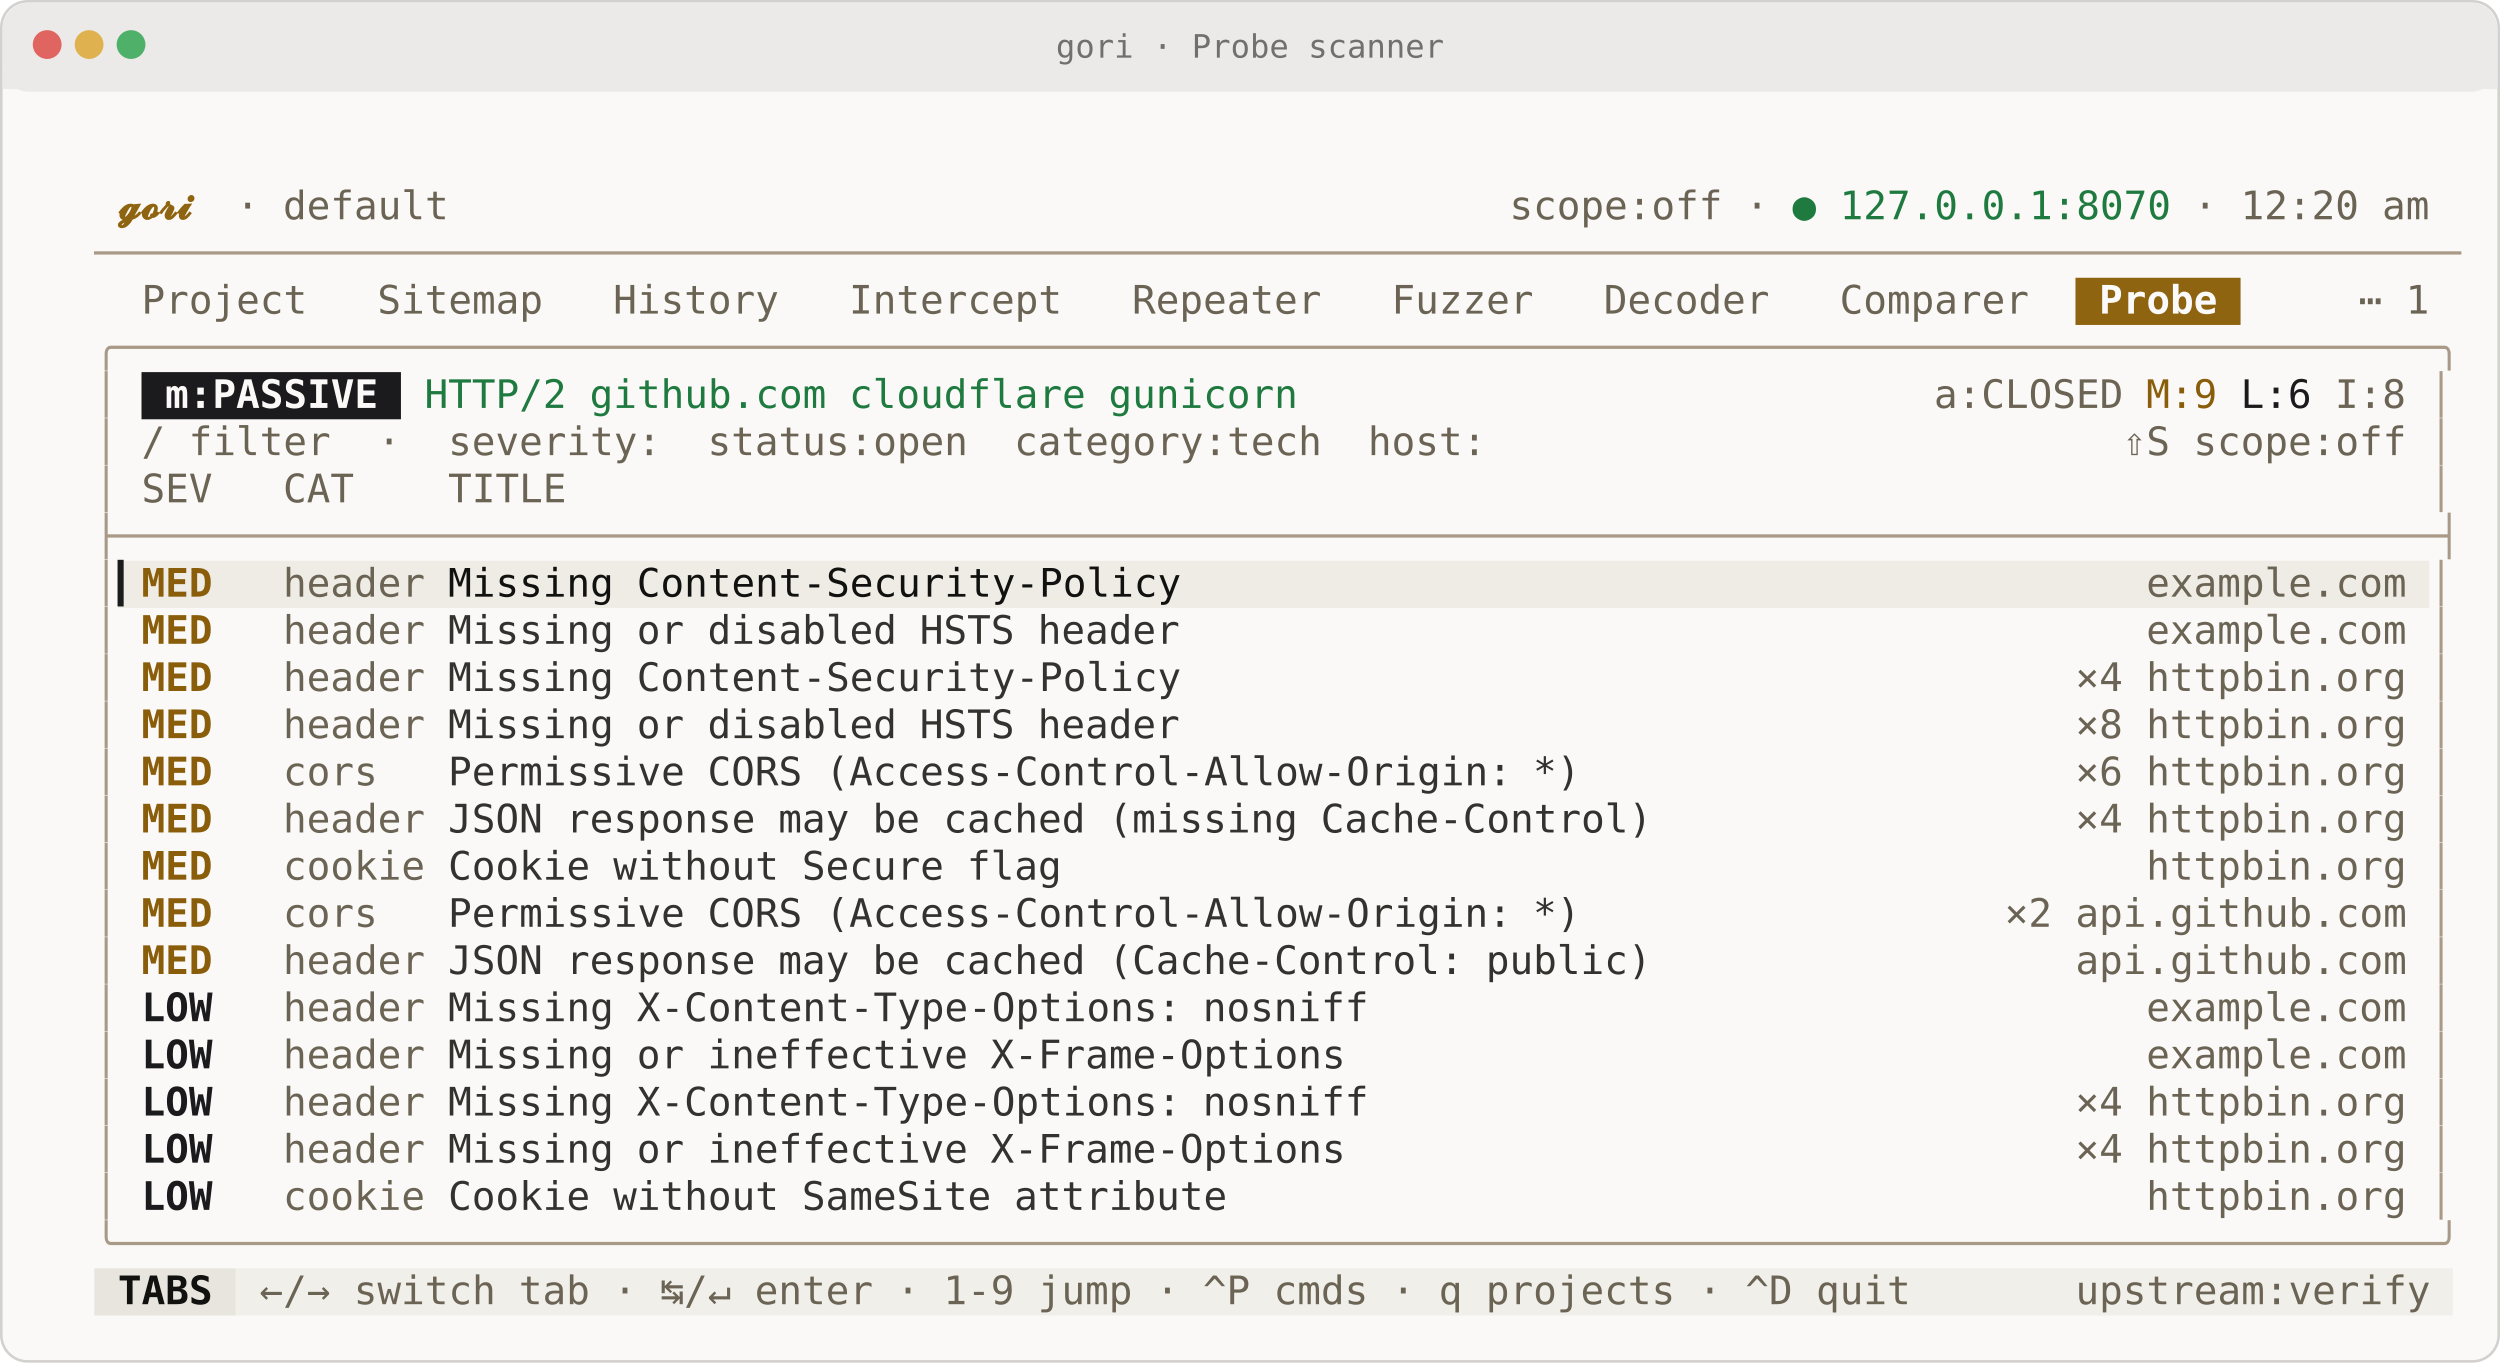
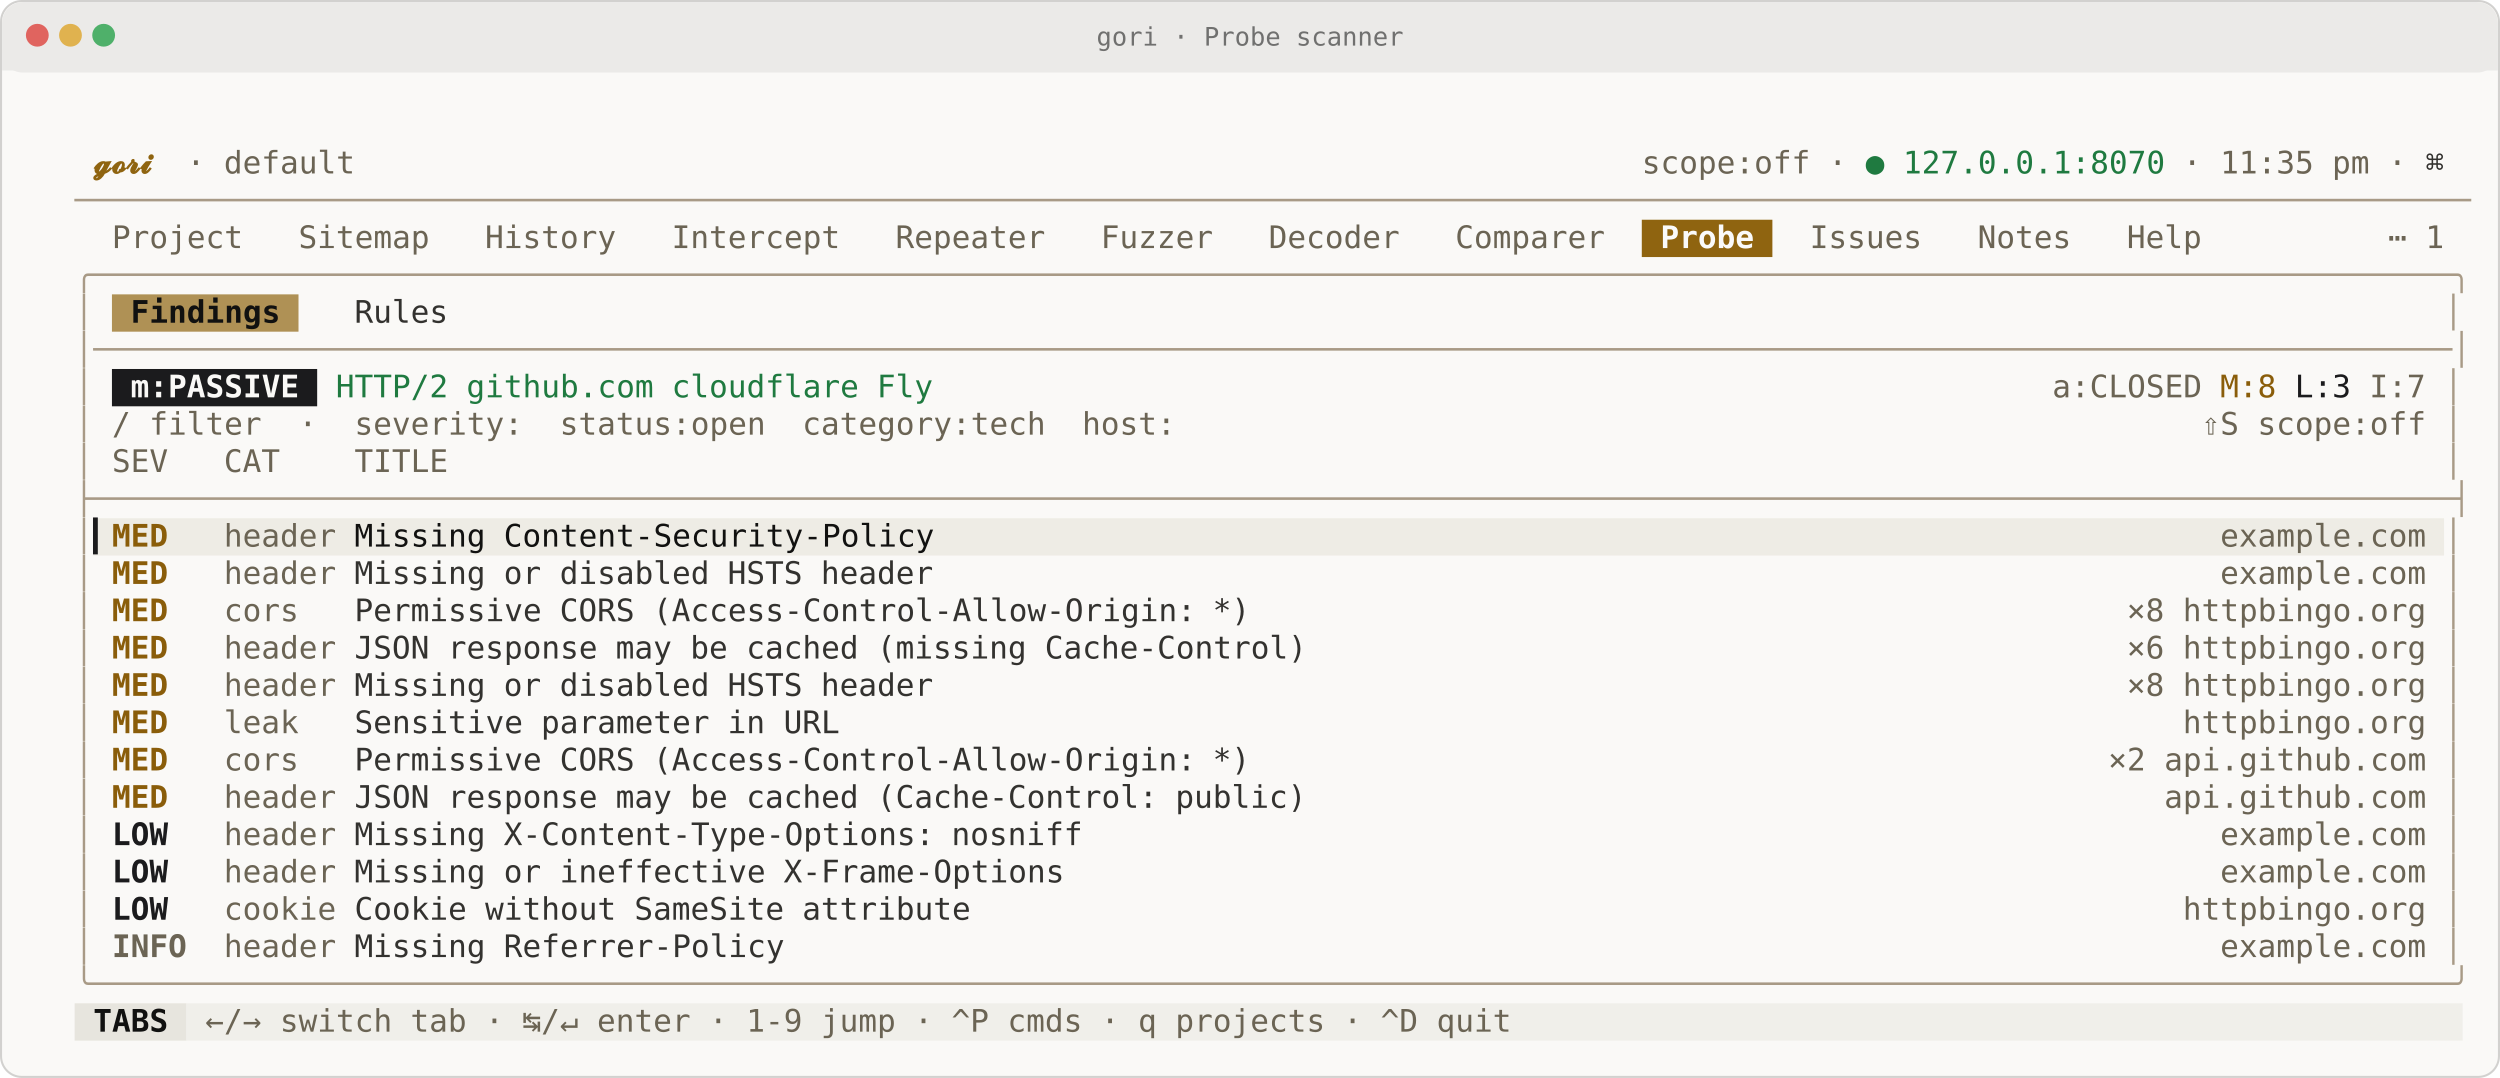
- <svg xmlns="http://www.w3.org/2000/svg" width="954" height="520" viewBox="0 0 954.0 520.0" font-family="ui-monospace,'SF Mono','JetBrains Mono',Menlo,Consolas,monospace" font-size="15.0px" role="img" aria-label="gori · Probe scanner">
-   <rect x="0.5" y="0.5" width="953.0" height="519.0" rx="10" ry="10" fill="#faf9f7" stroke="#d2d1cf" stroke-width="1" />
-   <rect x="1" y="1" width="952.0" height="34.0" rx="10" ry="10" fill="#ebeae8" />
-   <rect x="1" y="24.0" width="952.0" height="10" fill="#ebeae8" />
+ <svg xmlns="http://www.w3.org/2000/svg" width="1206" height="520" viewBox="0 0 1206.0 520.0" font-family="ui-monospace,'SF Mono','JetBrains Mono',Menlo,Consolas,monospace" font-size="15.0px" role="img" aria-label="gori · Probe scanner">
+   <rect x="0.5" y="0.5" width="1205.0" height="519.0" rx="10" ry="10" fill="#faf9f7" stroke="#d2d1cf" stroke-width="1" />
+   <rect x="1" y="1" width="1204.0" height="34.0" rx="10" ry="10" fill="#ebeae8" />
+   <rect x="1" y="24.0" width="1204.0" height="10" fill="#ebeae8" />
  <circle cx="18.0" cy="17.0" r="5.5" fill="#e0645f" />
  <circle cx="34.0" cy="17.0" r="5.5" fill="#e0b24f" />
  <circle cx="50.0" cy="17.0" r="5.5" fill="#4fb06a" />
-   <text x="477.0" y="22.0" text-anchor="middle" fill="#70706f" font-size="12.3px">gori · Probe scanner</text>
+   <text x="603.0" y="22.0" text-anchor="middle" fill="#70706f" font-size="12.3px">gori · Probe scanner</text>
  <rect x="792.00" y="106.00" width="63.00" height="18.00" fill="#8f6410" />
-   <rect x="54.00" y="142.00" width="99.00" height="18.00" fill="#1b1b1d" />
-   <rect x="45.00" y="214.00" width="882.00" height="18.00" fill="#eeece5" />
+   <rect x="54.00" y="142.00" width="90.00" height="18.00" fill="#af9155" />
+   <rect x="54.00" y="178.00" width="99.00" height="18.00" fill="#1b1b1d" />
+   <rect x="45.00" y="250.00" width="1134.00" height="18.00" fill="#eeece5" />
  <rect x="36.00" y="484.00" width="54.00" height="18.00" fill="#e7e5de" />
-   <rect x="90.00" y="484.00" width="846.00" height="18.00" fill="#f0efea" />
+   <rect x="90.00" y="484.00" width="1098.00" height="18.00" fill="#f0efea" />
  <text x="45.00" y="83.68" textLength="36.00" lengthAdjust="spacingAndGlyphs" fill="#8f6410" font-weight="700" xml:space="preserve">𝓰𝓸𝓻𝓲</text>
  <text x="90.00" y="83.68" textLength="9.00" lengthAdjust="spacingAndGlyphs" fill="#6b6454" xml:space="preserve">·</text>
  <text x="108.00" y="83.68" textLength="63.00" lengthAdjust="spacingAndGlyphs" fill="#6b6454" xml:space="preserve">default</text>
-   <text x="576.00" y="83.68" textLength="81.00" lengthAdjust="spacingAndGlyphs" fill="#6b6454" xml:space="preserve">scope:off</text>
-   <text x="666.00" y="83.68" textLength="9.00" lengthAdjust="spacingAndGlyphs" fill="#6b6454" xml:space="preserve">·</text>
-   <text x="684.00" y="83.68" textLength="9.00" lengthAdjust="spacingAndGlyphs" fill="#1f7a40" xml:space="preserve">●</text>
-   <text x="702.00" y="83.68" textLength="126.00" lengthAdjust="spacingAndGlyphs" fill="#1f7a40" xml:space="preserve">127.0.0.1:8070</text>
-   <text x="837.00" y="83.68" textLength="9.00" lengthAdjust="spacingAndGlyphs" fill="#6b6454" xml:space="preserve">·</text>
-   <text x="855.00" y="83.68" textLength="45.00" lengthAdjust="spacingAndGlyphs" fill="#6b6454" xml:space="preserve">12:20</text>
-   <text x="909.00" y="83.68" textLength="18.00" lengthAdjust="spacingAndGlyphs" fill="#6b6454" xml:space="preserve">am</text>
-   <text x="36.00" y="101.68" textLength="900.00" lengthAdjust="spacingAndGlyphs" fill="#a89a86" xml:space="preserve">────────────────────────────────────────────────────────────────────────────────────────────────────</text>
+   <text x="792.00" y="83.68" textLength="81.00" lengthAdjust="spacingAndGlyphs" fill="#6b6454" xml:space="preserve">scope:off</text>
+   <text x="882.00" y="83.68" textLength="9.00" lengthAdjust="spacingAndGlyphs" fill="#6b6454" xml:space="preserve">·</text>
+   <text x="900.00" y="83.68" textLength="9.00" lengthAdjust="spacingAndGlyphs" fill="#1f7a40" xml:space="preserve">●</text>
+   <text x="918.00" y="83.68" textLength="126.00" lengthAdjust="spacingAndGlyphs" fill="#1f7a40" xml:space="preserve">127.0.0.1:8070</text>
+   <text x="1053.00" y="83.68" textLength="9.00" lengthAdjust="spacingAndGlyphs" fill="#6b6454" xml:space="preserve">·</text>
+   <text x="1071.00" y="83.68" textLength="45.00" lengthAdjust="spacingAndGlyphs" fill="#6b6454" xml:space="preserve">11:35</text>
+   <text x="1125.00" y="83.68" textLength="18.00" lengthAdjust="spacingAndGlyphs" fill="#6b6454" xml:space="preserve">pm</text>
+   <text x="1152.00" y="83.68" textLength="9.00" lengthAdjust="spacingAndGlyphs" fill="#6b6454" xml:space="preserve">·</text>
+   <text x="1170.00" y="83.68" textLength="9.00" lengthAdjust="spacingAndGlyphs" fill="#33322f" xml:space="preserve">⌘</text>
+   <text x="36.00" y="101.68" textLength="1152.00" lengthAdjust="spacingAndGlyphs" fill="#a89a86" xml:space="preserve">────────────────────────────────────────────────────────────────────────────────────────────────────────────────────────────────</text>
  <text x="54.00" y="119.68" textLength="63.00" lengthAdjust="spacingAndGlyphs" fill="#6b6454" xml:space="preserve">Project</text>
  <text x="144.00" y="119.68" textLength="63.00" lengthAdjust="spacingAndGlyphs" fill="#6b6454" xml:space="preserve">Sitemap</text>
  <text x="234.00" y="119.68" textLength="63.00" lengthAdjust="spacingAndGlyphs" fill="#6b6454" xml:space="preserve">History</text>
  <text x="324.00" y="119.68" textLength="81.00" lengthAdjust="spacingAndGlyphs" fill="#6b6454" xml:space="preserve">Intercept</text>
  <text x="432.00" y="119.68" textLength="72.00" lengthAdjust="spacingAndGlyphs" fill="#6b6454" xml:space="preserve">Repeater</text>
  <text x="531.00" y="119.68" textLength="54.00" lengthAdjust="spacingAndGlyphs" fill="#6b6454" xml:space="preserve">Fuzzer</text>
  <text x="612.00" y="119.68" textLength="63.00" lengthAdjust="spacingAndGlyphs" fill="#6b6454" xml:space="preserve">Decoder</text>
  <text x="702.00" y="119.68" textLength="72.00" lengthAdjust="spacingAndGlyphs" fill="#6b6454" xml:space="preserve">Comparer</text>
  <text x="801.00" y="119.68" textLength="45.00" lengthAdjust="spacingAndGlyphs" fill="#fafafa" font-weight="700" xml:space="preserve">Probe</text>
-   <text x="900.00" y="119.68" textLength="9.00" lengthAdjust="spacingAndGlyphs" fill="#6b6454" xml:space="preserve">⋯</text>
-   <text x="918.00" y="119.68" textLength="9.00" lengthAdjust="spacingAndGlyphs" fill="#6b6454" xml:space="preserve">1</text>
-   <text x="36.00" y="137.68" textLength="900.00" lengthAdjust="spacingAndGlyphs" fill="#a89a86" xml:space="preserve">╭──────────────────────────────────────────────────────────────────────────────────────────────────╮</text>
+   <text x="873.00" y="119.68" textLength="54.00" lengthAdjust="spacingAndGlyphs" fill="#6b6454" xml:space="preserve">Issues</text>
+   <text x="954.00" y="119.68" textLength="45.00" lengthAdjust="spacingAndGlyphs" fill="#6b6454" xml:space="preserve">Notes</text>
+   <text x="1026.00" y="119.68" textLength="36.00" lengthAdjust="spacingAndGlyphs" fill="#6b6454" xml:space="preserve">Help</text>
+   <text x="1152.00" y="119.68" textLength="9.00" lengthAdjust="spacingAndGlyphs" fill="#6b6454" xml:space="preserve">⋯</text>
+   <text x="1170.00" y="119.68" textLength="9.00" lengthAdjust="spacingAndGlyphs" fill="#6b6454" xml:space="preserve">1</text>
+   <text x="36.00" y="137.68" textLength="1152.00" lengthAdjust="spacingAndGlyphs" fill="#a89a86" xml:space="preserve">╭──────────────────────────────────────────────────────────────────────────────────────────────────────────────────────────────╮</text>
  <text x="36.00" y="155.68" textLength="9.00" lengthAdjust="spacingAndGlyphs" fill="#a89a86" xml:space="preserve">│</text>
-   <text x="63.00" y="155.68" textLength="81.00" lengthAdjust="spacingAndGlyphs" fill="#faf9f7" font-weight="700" xml:space="preserve">m:PASSIVE</text>
-   <text x="162.00" y="155.68" textLength="54.00" lengthAdjust="spacingAndGlyphs" fill="#1f7a40" xml:space="preserve">HTTP/2</text>
-   <text x="225.00" y="155.68" textLength="90.00" lengthAdjust="spacingAndGlyphs" fill="#1f7a40" xml:space="preserve">github.com</text>
-   <text x="324.00" y="155.68" textLength="90.00" lengthAdjust="spacingAndGlyphs" fill="#1f7a40" xml:space="preserve">cloudflare</text>
-   <text x="423.00" y="155.68" textLength="72.00" lengthAdjust="spacingAndGlyphs" fill="#1f7a40" xml:space="preserve">gunicorn</text>
-   <text x="738.00" y="155.68" textLength="72.00" lengthAdjust="spacingAndGlyphs" fill="#6b6454" xml:space="preserve">a:CLOSED</text>
-   <text x="819.00" y="155.68" textLength="27.00" lengthAdjust="spacingAndGlyphs" fill="#8a5d0a" xml:space="preserve">M:9</text>
-   <text x="855.00" y="155.68" textLength="27.00" lengthAdjust="spacingAndGlyphs" fill="#1b1b1d" xml:space="preserve">L:6</text>
-   <text x="891.00" y="155.68" textLength="27.00" lengthAdjust="spacingAndGlyphs" fill="#6b6454" xml:space="preserve">I:8</text>
-   <text x="927.00" y="155.68" textLength="9.00" lengthAdjust="spacingAndGlyphs" fill="#a89a86" xml:space="preserve">│</text>
-   <text x="36.00" y="173.68" textLength="9.00" lengthAdjust="spacingAndGlyphs" fill="#a89a86" xml:space="preserve">│</text>
-   <text x="54.00" y="173.68" textLength="9.00" lengthAdjust="spacingAndGlyphs" fill="#6b6454" xml:space="preserve">/</text>
-   <text x="72.00" y="173.68" textLength="54.00" lengthAdjust="spacingAndGlyphs" fill="#6b6454" xml:space="preserve">filter</text>
-   <text x="144.00" y="173.68" textLength="9.00" lengthAdjust="spacingAndGlyphs" fill="#6b6454" xml:space="preserve">·</text>
-   <text x="171.00" y="173.68" textLength="81.00" lengthAdjust="spacingAndGlyphs" fill="#6b6454" xml:space="preserve">severity:</text>
-   <text x="270.00" y="173.68" textLength="99.00" lengthAdjust="spacingAndGlyphs" fill="#6b6454" xml:space="preserve">status:open</text>
-   <text x="387.00" y="173.68" textLength="117.00" lengthAdjust="spacingAndGlyphs" fill="#6b6454" xml:space="preserve">category:tech</text>
-   <text x="522.00" y="173.68" textLength="45.00" lengthAdjust="spacingAndGlyphs" fill="#6b6454" xml:space="preserve">host:</text>
-   <text x="810.00" y="173.68" textLength="18.00" lengthAdjust="spacingAndGlyphs" fill="#6b6454" xml:space="preserve">⇧S</text>
-   <text x="837.00" y="173.68" textLength="81.00" lengthAdjust="spacingAndGlyphs" fill="#6b6454" xml:space="preserve">scope:off</text>
-   <text x="927.00" y="173.68" textLength="9.00" lengthAdjust="spacingAndGlyphs" fill="#a89a86" xml:space="preserve">│</text>
+   <text x="63.00" y="155.68" textLength="72.00" lengthAdjust="spacingAndGlyphs" fill="#111110" font-weight="700" xml:space="preserve">Findings</text>
+   <text x="171.00" y="155.68" textLength="45.00" lengthAdjust="spacingAndGlyphs" fill="#33322f" xml:space="preserve">Rules</text>
+   <text x="1179.00" y="155.68" textLength="9.00" lengthAdjust="spacingAndGlyphs" fill="#a89a86" xml:space="preserve">│</text>
+   <text x="36.00" y="173.68" textLength="1152.00" lengthAdjust="spacingAndGlyphs" fill="#a89a86" xml:space="preserve">│──────────────────────────────────────────────────────────────────────────────────────────────────────────────────────────────│</text>
  <text x="36.00" y="191.68" textLength="9.00" lengthAdjust="spacingAndGlyphs" fill="#a89a86" xml:space="preserve">│</text>
-   <text x="54.00" y="191.68" textLength="27.00" lengthAdjust="spacingAndGlyphs" fill="#6b6454" xml:space="preserve">SEV</text>
-   <text x="108.00" y="191.68" textLength="27.00" lengthAdjust="spacingAndGlyphs" fill="#6b6454" xml:space="preserve">CAT</text>
-   <text x="171.00" y="191.68" textLength="45.00" lengthAdjust="spacingAndGlyphs" fill="#6b6454" xml:space="preserve">TITLE</text>
-   <text x="927.00" y="191.68" textLength="9.00" lengthAdjust="spacingAndGlyphs" fill="#a89a86" xml:space="preserve">│</text>
-   <text x="36.00" y="209.68" textLength="900.00" lengthAdjust="spacingAndGlyphs" fill="#a89a86" xml:space="preserve">├──────────────────────────────────────────────────────────────────────────────────────────────────┤</text>
+   <text x="63.00" y="191.68" textLength="81.00" lengthAdjust="spacingAndGlyphs" fill="#faf9f7" font-weight="700" xml:space="preserve">m:PASSIVE</text>
+   <text x="162.00" y="191.68" textLength="54.00" lengthAdjust="spacingAndGlyphs" fill="#1f7a40" xml:space="preserve">HTTP/2</text>
+   <text x="225.00" y="191.68" textLength="90.00" lengthAdjust="spacingAndGlyphs" fill="#1f7a40" xml:space="preserve">github.com</text>
+   <text x="324.00" y="191.68" textLength="90.00" lengthAdjust="spacingAndGlyphs" fill="#1f7a40" xml:space="preserve">cloudflare</text>
+   <text x="423.00" y="191.68" textLength="27.00" lengthAdjust="spacingAndGlyphs" fill="#1f7a40" xml:space="preserve">Fly</text>
+   <text x="990.00" y="191.68" textLength="72.00" lengthAdjust="spacingAndGlyphs" fill="#6b6454" xml:space="preserve">a:CLOSED</text>
+   <text x="1071.00" y="191.68" textLength="27.00" lengthAdjust="spacingAndGlyphs" fill="#8a5d0a" xml:space="preserve">M:8</text>
+   <text x="1107.00" y="191.68" textLength="27.00" lengthAdjust="spacingAndGlyphs" fill="#1b1b1d" xml:space="preserve">L:3</text>
+   <text x="1143.00" y="191.68" textLength="27.00" lengthAdjust="spacingAndGlyphs" fill="#6b6454" xml:space="preserve">I:7</text>
+   <text x="1179.00" y="191.68" textLength="9.00" lengthAdjust="spacingAndGlyphs" fill="#a89a86" xml:space="preserve">│</text>
+   <text x="36.00" y="209.68" textLength="9.00" lengthAdjust="spacingAndGlyphs" fill="#a89a86" xml:space="preserve">│</text>
+   <text x="54.00" y="209.68" textLength="9.00" lengthAdjust="spacingAndGlyphs" fill="#6b6454" xml:space="preserve">/</text>
+   <text x="72.00" y="209.68" textLength="54.00" lengthAdjust="spacingAndGlyphs" fill="#6b6454" xml:space="preserve">filter</text>
+   <text x="144.00" y="209.68" textLength="9.00" lengthAdjust="spacingAndGlyphs" fill="#6b6454" xml:space="preserve">·</text>
+   <text x="171.00" y="209.68" textLength="81.00" lengthAdjust="spacingAndGlyphs" fill="#6b6454" xml:space="preserve">severity:</text>
+   <text x="270.00" y="209.68" textLength="99.00" lengthAdjust="spacingAndGlyphs" fill="#6b6454" xml:space="preserve">status:open</text>
+   <text x="387.00" y="209.68" textLength="117.00" lengthAdjust="spacingAndGlyphs" fill="#6b6454" xml:space="preserve">category:tech</text>
+   <text x="522.00" y="209.68" textLength="45.00" lengthAdjust="spacingAndGlyphs" fill="#6b6454" xml:space="preserve">host:</text>
+   <text x="1062.00" y="209.68" textLength="18.00" lengthAdjust="spacingAndGlyphs" fill="#6b6454" xml:space="preserve">⇧S</text>
+   <text x="1089.00" y="209.68" textLength="81.00" lengthAdjust="spacingAndGlyphs" fill="#6b6454" xml:space="preserve">scope:off</text>
+   <text x="1179.00" y="209.68" textLength="9.00" lengthAdjust="spacingAndGlyphs" fill="#a89a86" xml:space="preserve">│</text>
  <text x="36.00" y="227.68" textLength="9.00" lengthAdjust="spacingAndGlyphs" fill="#a89a86" xml:space="preserve">│</text>
-   <text x="45.00" y="227.68" textLength="9.00" lengthAdjust="spacingAndGlyphs" fill="#1b1b1d" xml:space="preserve">▎</text>
-   <text x="54.00" y="227.68" textLength="27.00" lengthAdjust="spacingAndGlyphs" fill="#8a5d0a" font-weight="700" xml:space="preserve">MED</text>
-   <text x="108.00" y="227.68" textLength="54.00" lengthAdjust="spacingAndGlyphs" fill="#6b6454" xml:space="preserve">header</text>
-   <text x="171.00" y="227.68" textLength="63.00" lengthAdjust="spacingAndGlyphs" fill="#111110" xml:space="preserve">Missing</text>
-   <text x="243.00" y="227.68" textLength="207.00" lengthAdjust="spacingAndGlyphs" fill="#111110" xml:space="preserve">Content-Security-Policy</text>
-   <text x="819.00" y="227.68" textLength="99.00" lengthAdjust="spacingAndGlyphs" fill="#6b6454" xml:space="preserve">example.com</text>
-   <text x="927.00" y="227.68" textLength="9.00" lengthAdjust="spacingAndGlyphs" fill="#a89a86" xml:space="preserve">│</text>
-   <text x="36.00" y="245.68" textLength="9.00" lengthAdjust="spacingAndGlyphs" fill="#a89a86" xml:space="preserve">│</text>
-   <text x="54.00" y="245.68" textLength="27.00" lengthAdjust="spacingAndGlyphs" fill="#8a5d0a" font-weight="700" xml:space="preserve">MED</text>
-   <text x="108.00" y="245.68" textLength="54.00" lengthAdjust="spacingAndGlyphs" fill="#6b6454" xml:space="preserve">header</text>
-   <text x="171.00" y="245.68" textLength="63.00" lengthAdjust="spacingAndGlyphs" fill="#33322f" xml:space="preserve">Missing</text>
-   <text x="243.00" y="245.68" textLength="18.00" lengthAdjust="spacingAndGlyphs" fill="#33322f" xml:space="preserve">or</text>
-   <text x="270.00" y="245.68" textLength="72.00" lengthAdjust="spacingAndGlyphs" fill="#33322f" xml:space="preserve">disabled</text>
-   <text x="351.00" y="245.68" textLength="36.00" lengthAdjust="spacingAndGlyphs" fill="#33322f" xml:space="preserve">HSTS</text>
-   <text x="396.00" y="245.68" textLength="54.00" lengthAdjust="spacingAndGlyphs" fill="#33322f" xml:space="preserve">header</text>
-   <text x="819.00" y="245.68" textLength="99.00" lengthAdjust="spacingAndGlyphs" fill="#6b6454" xml:space="preserve">example.com</text>
-   <text x="927.00" y="245.68" textLength="9.00" lengthAdjust="spacingAndGlyphs" fill="#a89a86" xml:space="preserve">│</text>
+   <text x="54.00" y="227.68" textLength="27.00" lengthAdjust="spacingAndGlyphs" fill="#6b6454" xml:space="preserve">SEV</text>
+   <text x="108.00" y="227.68" textLength="27.00" lengthAdjust="spacingAndGlyphs" fill="#6b6454" xml:space="preserve">CAT</text>
+   <text x="171.00" y="227.68" textLength="45.00" lengthAdjust="spacingAndGlyphs" fill="#6b6454" xml:space="preserve">TITLE</text>
+   <text x="1179.00" y="227.68" textLength="9.00" lengthAdjust="spacingAndGlyphs" fill="#a89a86" xml:space="preserve">│</text>
+   <text x="36.00" y="245.68" textLength="1152.00" lengthAdjust="spacingAndGlyphs" fill="#a89a86" xml:space="preserve">├──────────────────────────────────────────────────────────────────────────────────────────────────────────────────────────────┤</text>
  <text x="36.00" y="263.68" textLength="9.00" lengthAdjust="spacingAndGlyphs" fill="#a89a86" xml:space="preserve">│</text>
+   <text x="45.00" y="263.68" textLength="9.00" lengthAdjust="spacingAndGlyphs" fill="#1b1b1d" xml:space="preserve">▎</text>
  <text x="54.00" y="263.68" textLength="27.00" lengthAdjust="spacingAndGlyphs" fill="#8a5d0a" font-weight="700" xml:space="preserve">MED</text>
  <text x="108.00" y="263.68" textLength="54.00" lengthAdjust="spacingAndGlyphs" fill="#6b6454" xml:space="preserve">header</text>
-   <text x="171.00" y="263.68" textLength="63.00" lengthAdjust="spacingAndGlyphs" fill="#33322f" xml:space="preserve">Missing</text>
-   <text x="243.00" y="263.68" textLength="207.00" lengthAdjust="spacingAndGlyphs" fill="#33322f" xml:space="preserve">Content-Security-Policy</text>
-   <text x="792.00" y="263.68" textLength="18.00" lengthAdjust="spacingAndGlyphs" fill="#6b6454" xml:space="preserve">×4</text>
-   <text x="819.00" y="263.68" textLength="99.00" lengthAdjust="spacingAndGlyphs" fill="#6b6454" xml:space="preserve">httpbin.org</text>
-   <text x="927.00" y="263.68" textLength="9.00" lengthAdjust="spacingAndGlyphs" fill="#a89a86" xml:space="preserve">│</text>
+   <text x="171.00" y="263.68" textLength="63.00" lengthAdjust="spacingAndGlyphs" fill="#111110" xml:space="preserve">Missing</text>
+   <text x="243.00" y="263.68" textLength="207.00" lengthAdjust="spacingAndGlyphs" fill="#111110" xml:space="preserve">Content-Security-Policy</text>
+   <text x="1071.00" y="263.68" textLength="99.00" lengthAdjust="spacingAndGlyphs" fill="#6b6454" xml:space="preserve">example.com</text>
+   <text x="1179.00" y="263.68" textLength="9.00" lengthAdjust="spacingAndGlyphs" fill="#a89a86" xml:space="preserve">│</text>
  <text x="36.00" y="281.68" textLength="9.00" lengthAdjust="spacingAndGlyphs" fill="#a89a86" xml:space="preserve">│</text>
  <text x="54.00" y="281.68" textLength="27.00" lengthAdjust="spacingAndGlyphs" fill="#8a5d0a" font-weight="700" xml:space="preserve">MED</text>
  <text x="108.00" y="281.68" textLength="54.00" lengthAdjust="spacingAndGlyphs" fill="#6b6454" xml:space="preserve">header</text>
  <text x="171.00" y="281.68" textLength="63.00" lengthAdjust="spacingAndGlyphs" fill="#33322f" xml:space="preserve">Missing</text>
  <text x="243.00" y="281.68" textLength="18.00" lengthAdjust="spacingAndGlyphs" fill="#33322f" xml:space="preserve">or</text>
  <text x="270.00" y="281.68" textLength="72.00" lengthAdjust="spacingAndGlyphs" fill="#33322f" xml:space="preserve">disabled</text>
  <text x="351.00" y="281.68" textLength="36.00" lengthAdjust="spacingAndGlyphs" fill="#33322f" xml:space="preserve">HSTS</text>
  <text x="396.00" y="281.68" textLength="54.00" lengthAdjust="spacingAndGlyphs" fill="#33322f" xml:space="preserve">header</text>
-   <text x="792.00" y="281.68" textLength="18.00" lengthAdjust="spacingAndGlyphs" fill="#6b6454" xml:space="preserve">×8</text>
-   <text x="819.00" y="281.68" textLength="99.00" lengthAdjust="spacingAndGlyphs" fill="#6b6454" xml:space="preserve">httpbin.org</text>
-   <text x="927.00" y="281.68" textLength="9.00" lengthAdjust="spacingAndGlyphs" fill="#a89a86" xml:space="preserve">│</text>
+   <text x="1071.00" y="281.68" textLength="99.00" lengthAdjust="spacingAndGlyphs" fill="#6b6454" xml:space="preserve">example.com</text>
+   <text x="1179.00" y="281.68" textLength="9.00" lengthAdjust="spacingAndGlyphs" fill="#a89a86" xml:space="preserve">│</text>
  <text x="36.00" y="299.68" textLength="9.00" lengthAdjust="spacingAndGlyphs" fill="#a89a86" xml:space="preserve">│</text>
  <text x="54.00" y="299.68" textLength="27.00" lengthAdjust="spacingAndGlyphs" fill="#8a5d0a" font-weight="700" xml:space="preserve">MED</text>
  <text x="108.00" y="299.68" textLength="36.00" lengthAdjust="spacingAndGlyphs" fill="#6b6454" xml:space="preserve">cors</text>
  <text x="171.00" y="299.68" textLength="90.00" lengthAdjust="spacingAndGlyphs" fill="#33322f" xml:space="preserve">Permissive</text>
  <text x="270.00" y="299.68" textLength="36.00" lengthAdjust="spacingAndGlyphs" fill="#33322f" xml:space="preserve">CORS</text>
  <text x="315.00" y="299.68" textLength="261.00" lengthAdjust="spacingAndGlyphs" fill="#33322f" xml:space="preserve">(Access-Control-Allow-Origin:</text>
  <text x="585.00" y="299.68" textLength="18.00" lengthAdjust="spacingAndGlyphs" fill="#33322f" xml:space="preserve">*)</text>
-   <text x="792.00" y="299.68" textLength="18.00" lengthAdjust="spacingAndGlyphs" fill="#6b6454" xml:space="preserve">×6</text>
-   <text x="819.00" y="299.68" textLength="99.00" lengthAdjust="spacingAndGlyphs" fill="#6b6454" xml:space="preserve">httpbin.org</text>
-   <text x="927.00" y="299.68" textLength="9.00" lengthAdjust="spacingAndGlyphs" fill="#a89a86" xml:space="preserve">│</text>
+   <text x="1026.00" y="299.68" textLength="18.00" lengthAdjust="spacingAndGlyphs" fill="#6b6454" xml:space="preserve">×8</text>
+   <text x="1053.00" y="299.68" textLength="117.00" lengthAdjust="spacingAndGlyphs" fill="#6b6454" xml:space="preserve">httpbingo.org</text>
+   <text x="1179.00" y="299.68" textLength="9.00" lengthAdjust="spacingAndGlyphs" fill="#a89a86" xml:space="preserve">│</text>
  <text x="36.00" y="317.68" textLength="9.00" lengthAdjust="spacingAndGlyphs" fill="#a89a86" xml:space="preserve">│</text>
  <text x="54.00" y="317.68" textLength="27.00" lengthAdjust="spacingAndGlyphs" fill="#8a5d0a" font-weight="700" xml:space="preserve">MED</text>
  <text x="108.00" y="317.68" textLength="54.00" lengthAdjust="spacingAndGlyphs" fill="#6b6454" xml:space="preserve">header</text>
  <text x="171.00" y="317.68" textLength="36.00" lengthAdjust="spacingAndGlyphs" fill="#33322f" xml:space="preserve">JSON</text>
  <text x="216.00" y="317.68" textLength="72.00" lengthAdjust="spacingAndGlyphs" fill="#33322f" xml:space="preserve">response</text>
  <text x="297.00" y="317.68" textLength="27.00" lengthAdjust="spacingAndGlyphs" fill="#33322f" xml:space="preserve">may</text>
  <text x="333.00" y="317.68" textLength="18.00" lengthAdjust="spacingAndGlyphs" fill="#33322f" xml:space="preserve">be</text>
  <text x="360.00" y="317.68" textLength="54.00" lengthAdjust="spacingAndGlyphs" fill="#33322f" xml:space="preserve">cached</text>
  <text x="423.00" y="317.68" textLength="72.00" lengthAdjust="spacingAndGlyphs" fill="#33322f" xml:space="preserve">(missing</text>
  <text x="504.00" y="317.68" textLength="126.00" lengthAdjust="spacingAndGlyphs" fill="#33322f" xml:space="preserve">Cache-Control)</text>
-   <text x="792.00" y="317.68" textLength="18.00" lengthAdjust="spacingAndGlyphs" fill="#6b6454" xml:space="preserve">×4</text>
-   <text x="819.00" y="317.68" textLength="99.00" lengthAdjust="spacingAndGlyphs" fill="#6b6454" xml:space="preserve">httpbin.org</text>
-   <text x="927.00" y="317.68" textLength="9.00" lengthAdjust="spacingAndGlyphs" fill="#a89a86" xml:space="preserve">│</text>
+   <text x="1026.00" y="317.68" textLength="18.00" lengthAdjust="spacingAndGlyphs" fill="#6b6454" xml:space="preserve">×6</text>
+   <text x="1053.00" y="317.68" textLength="117.00" lengthAdjust="spacingAndGlyphs" fill="#6b6454" xml:space="preserve">httpbingo.org</text>
+   <text x="1179.00" y="317.68" textLength="9.00" lengthAdjust="spacingAndGlyphs" fill="#a89a86" xml:space="preserve">│</text>
  <text x="36.00" y="335.68" textLength="9.00" lengthAdjust="spacingAndGlyphs" fill="#a89a86" xml:space="preserve">│</text>
  <text x="54.00" y="335.68" textLength="27.00" lengthAdjust="spacingAndGlyphs" fill="#8a5d0a" font-weight="700" xml:space="preserve">MED</text>
-   <text x="108.00" y="335.68" textLength="54.00" lengthAdjust="spacingAndGlyphs" fill="#6b6454" xml:space="preserve">cookie</text>
-   <text x="171.00" y="335.68" textLength="54.00" lengthAdjust="spacingAndGlyphs" fill="#33322f" xml:space="preserve">Cookie</text>
-   <text x="234.00" y="335.68" textLength="63.00" lengthAdjust="spacingAndGlyphs" fill="#33322f" xml:space="preserve">without</text>
-   <text x="306.00" y="335.68" textLength="54.00" lengthAdjust="spacingAndGlyphs" fill="#33322f" xml:space="preserve">Secure</text>
-   <text x="369.00" y="335.68" textLength="36.00" lengthAdjust="spacingAndGlyphs" fill="#33322f" xml:space="preserve">flag</text>
-   <text x="819.00" y="335.68" textLength="99.00" lengthAdjust="spacingAndGlyphs" fill="#6b6454" xml:space="preserve">httpbin.org</text>
-   <text x="927.00" y="335.68" textLength="9.00" lengthAdjust="spacingAndGlyphs" fill="#a89a86" xml:space="preserve">│</text>
+   <text x="108.00" y="335.68" textLength="54.00" lengthAdjust="spacingAndGlyphs" fill="#6b6454" xml:space="preserve">header</text>
+   <text x="171.00" y="335.68" textLength="63.00" lengthAdjust="spacingAndGlyphs" fill="#33322f" xml:space="preserve">Missing</text>
+   <text x="243.00" y="335.68" textLength="18.00" lengthAdjust="spacingAndGlyphs" fill="#33322f" xml:space="preserve">or</text>
+   <text x="270.00" y="335.68" textLength="72.00" lengthAdjust="spacingAndGlyphs" fill="#33322f" xml:space="preserve">disabled</text>
+   <text x="351.00" y="335.68" textLength="36.00" lengthAdjust="spacingAndGlyphs" fill="#33322f" xml:space="preserve">HSTS</text>
+   <text x="396.00" y="335.68" textLength="54.00" lengthAdjust="spacingAndGlyphs" fill="#33322f" xml:space="preserve">header</text>
+   <text x="1026.00" y="335.68" textLength="18.00" lengthAdjust="spacingAndGlyphs" fill="#6b6454" xml:space="preserve">×8</text>
+   <text x="1053.00" y="335.68" textLength="117.00" lengthAdjust="spacingAndGlyphs" fill="#6b6454" xml:space="preserve">httpbingo.org</text>
+   <text x="1179.00" y="335.68" textLength="9.00" lengthAdjust="spacingAndGlyphs" fill="#a89a86" xml:space="preserve">│</text>
  <text x="36.00" y="353.68" textLength="9.00" lengthAdjust="spacingAndGlyphs" fill="#a89a86" xml:space="preserve">│</text>
  <text x="54.00" y="353.68" textLength="27.00" lengthAdjust="spacingAndGlyphs" fill="#8a5d0a" font-weight="700" xml:space="preserve">MED</text>
-   <text x="108.00" y="353.68" textLength="36.00" lengthAdjust="spacingAndGlyphs" fill="#6b6454" xml:space="preserve">cors</text>
-   <text x="171.00" y="353.68" textLength="90.00" lengthAdjust="spacingAndGlyphs" fill="#33322f" xml:space="preserve">Permissive</text>
-   <text x="270.00" y="353.68" textLength="36.00" lengthAdjust="spacingAndGlyphs" fill="#33322f" xml:space="preserve">CORS</text>
-   <text x="315.00" y="353.68" textLength="261.00" lengthAdjust="spacingAndGlyphs" fill="#33322f" xml:space="preserve">(Access-Control-Allow-Origin:</text>
-   <text x="585.00" y="353.68" textLength="18.00" lengthAdjust="spacingAndGlyphs" fill="#33322f" xml:space="preserve">*)</text>
-   <text x="765.00" y="353.68" textLength="18.00" lengthAdjust="spacingAndGlyphs" fill="#6b6454" xml:space="preserve">×2</text>
-   <text x="792.00" y="353.68" textLength="126.00" lengthAdjust="spacingAndGlyphs" fill="#6b6454" xml:space="preserve">api.github.com</text>
-   <text x="927.00" y="353.68" textLength="9.00" lengthAdjust="spacingAndGlyphs" fill="#a89a86" xml:space="preserve">│</text>
+   <text x="108.00" y="353.68" textLength="36.00" lengthAdjust="spacingAndGlyphs" fill="#6b6454" xml:space="preserve">leak</text>
+   <text x="171.00" y="353.68" textLength="81.00" lengthAdjust="spacingAndGlyphs" fill="#33322f" xml:space="preserve">Sensitive</text>
+   <text x="261.00" y="353.68" textLength="81.00" lengthAdjust="spacingAndGlyphs" fill="#33322f" xml:space="preserve">parameter</text>
+   <text x="351.00" y="353.68" textLength="18.00" lengthAdjust="spacingAndGlyphs" fill="#33322f" xml:space="preserve">in</text>
+   <text x="378.00" y="353.68" textLength="27.00" lengthAdjust="spacingAndGlyphs" fill="#33322f" xml:space="preserve">URL</text>
+   <text x="1053.00" y="353.68" textLength="117.00" lengthAdjust="spacingAndGlyphs" fill="#6b6454" xml:space="preserve">httpbingo.org</text>
+   <text x="1179.00" y="353.68" textLength="9.00" lengthAdjust="spacingAndGlyphs" fill="#a89a86" xml:space="preserve">│</text>
  <text x="36.00" y="371.68" textLength="9.00" lengthAdjust="spacingAndGlyphs" fill="#a89a86" xml:space="preserve">│</text>
  <text x="54.00" y="371.68" textLength="27.00" lengthAdjust="spacingAndGlyphs" fill="#8a5d0a" font-weight="700" xml:space="preserve">MED</text>
-   <text x="108.00" y="371.68" textLength="54.00" lengthAdjust="spacingAndGlyphs" fill="#6b6454" xml:space="preserve">header</text>
-   <text x="171.00" y="371.68" textLength="36.00" lengthAdjust="spacingAndGlyphs" fill="#33322f" xml:space="preserve">JSON</text>
-   <text x="216.00" y="371.68" textLength="72.00" lengthAdjust="spacingAndGlyphs" fill="#33322f" xml:space="preserve">response</text>
-   <text x="297.00" y="371.68" textLength="27.00" lengthAdjust="spacingAndGlyphs" fill="#33322f" xml:space="preserve">may</text>
-   <text x="333.00" y="371.68" textLength="18.00" lengthAdjust="spacingAndGlyphs" fill="#33322f" xml:space="preserve">be</text>
-   <text x="360.00" y="371.68" textLength="54.00" lengthAdjust="spacingAndGlyphs" fill="#33322f" xml:space="preserve">cached</text>
-   <text x="423.00" y="371.68" textLength="135.00" lengthAdjust="spacingAndGlyphs" fill="#33322f" xml:space="preserve">(Cache-Control:</text>
-   <text x="567.00" y="371.68" textLength="63.00" lengthAdjust="spacingAndGlyphs" fill="#33322f" xml:space="preserve">public)</text>
-   <text x="792.00" y="371.68" textLength="126.00" lengthAdjust="spacingAndGlyphs" fill="#6b6454" xml:space="preserve">api.github.com</text>
-   <text x="927.00" y="371.68" textLength="9.00" lengthAdjust="spacingAndGlyphs" fill="#a89a86" xml:space="preserve">│</text>
+   <text x="108.00" y="371.68" textLength="36.00" lengthAdjust="spacingAndGlyphs" fill="#6b6454" xml:space="preserve">cors</text>
+   <text x="171.00" y="371.68" textLength="90.00" lengthAdjust="spacingAndGlyphs" fill="#33322f" xml:space="preserve">Permissive</text>
+   <text x="270.00" y="371.68" textLength="36.00" lengthAdjust="spacingAndGlyphs" fill="#33322f" xml:space="preserve">CORS</text>
+   <text x="315.00" y="371.68" textLength="261.00" lengthAdjust="spacingAndGlyphs" fill="#33322f" xml:space="preserve">(Access-Control-Allow-Origin:</text>
+   <text x="585.00" y="371.68" textLength="18.00" lengthAdjust="spacingAndGlyphs" fill="#33322f" xml:space="preserve">*)</text>
+   <text x="1017.00" y="371.68" textLength="18.00" lengthAdjust="spacingAndGlyphs" fill="#6b6454" xml:space="preserve">×2</text>
+   <text x="1044.00" y="371.68" textLength="126.00" lengthAdjust="spacingAndGlyphs" fill="#6b6454" xml:space="preserve">api.github.com</text>
+   <text x="1179.00" y="371.68" textLength="9.00" lengthAdjust="spacingAndGlyphs" fill="#a89a86" xml:space="preserve">│</text>
  <text x="36.00" y="389.68" textLength="9.00" lengthAdjust="spacingAndGlyphs" fill="#a89a86" xml:space="preserve">│</text>
-   <text x="54.00" y="389.68" textLength="27.00" lengthAdjust="spacingAndGlyphs" fill="#1b1b1d" font-weight="700" xml:space="preserve">LOW</text>
+   <text x="54.00" y="389.68" textLength="27.00" lengthAdjust="spacingAndGlyphs" fill="#8a5d0a" font-weight="700" xml:space="preserve">MED</text>
  <text x="108.00" y="389.68" textLength="54.00" lengthAdjust="spacingAndGlyphs" fill="#6b6454" xml:space="preserve">header</text>
-   <text x="171.00" y="389.68" textLength="63.00" lengthAdjust="spacingAndGlyphs" fill="#33322f" xml:space="preserve">Missing</text>
-   <text x="243.00" y="389.68" textLength="207.00" lengthAdjust="spacingAndGlyphs" fill="#33322f" xml:space="preserve">X-Content-Type-Options:</text>
-   <text x="459.00" y="389.68" textLength="63.00" lengthAdjust="spacingAndGlyphs" fill="#33322f" xml:space="preserve">nosniff</text>
-   <text x="819.00" y="389.68" textLength="99.00" lengthAdjust="spacingAndGlyphs" fill="#6b6454" xml:space="preserve">example.com</text>
-   <text x="927.00" y="389.68" textLength="9.00" lengthAdjust="spacingAndGlyphs" fill="#a89a86" xml:space="preserve">│</text>
+   <text x="171.00" y="389.68" textLength="36.00" lengthAdjust="spacingAndGlyphs" fill="#33322f" xml:space="preserve">JSON</text>
+   <text x="216.00" y="389.68" textLength="72.00" lengthAdjust="spacingAndGlyphs" fill="#33322f" xml:space="preserve">response</text>
+   <text x="297.00" y="389.68" textLength="27.00" lengthAdjust="spacingAndGlyphs" fill="#33322f" xml:space="preserve">may</text>
+   <text x="333.00" y="389.68" textLength="18.00" lengthAdjust="spacingAndGlyphs" fill="#33322f" xml:space="preserve">be</text>
+   <text x="360.00" y="389.68" textLength="54.00" lengthAdjust="spacingAndGlyphs" fill="#33322f" xml:space="preserve">cached</text>
+   <text x="423.00" y="389.68" textLength="135.00" lengthAdjust="spacingAndGlyphs" fill="#33322f" xml:space="preserve">(Cache-Control:</text>
+   <text x="567.00" y="389.68" textLength="63.00" lengthAdjust="spacingAndGlyphs" fill="#33322f" xml:space="preserve">public)</text>
+   <text x="1044.00" y="389.68" textLength="126.00" lengthAdjust="spacingAndGlyphs" fill="#6b6454" xml:space="preserve">api.github.com</text>
+   <text x="1179.00" y="389.68" textLength="9.00" lengthAdjust="spacingAndGlyphs" fill="#a89a86" xml:space="preserve">│</text>
  <text x="36.00" y="407.68" textLength="9.00" lengthAdjust="spacingAndGlyphs" fill="#a89a86" xml:space="preserve">│</text>
  <text x="54.00" y="407.68" textLength="27.00" lengthAdjust="spacingAndGlyphs" fill="#1b1b1d" font-weight="700" xml:space="preserve">LOW</text>
  <text x="108.00" y="407.68" textLength="54.00" lengthAdjust="spacingAndGlyphs" fill="#6b6454" xml:space="preserve">header</text>
  <text x="171.00" y="407.68" textLength="63.00" lengthAdjust="spacingAndGlyphs" fill="#33322f" xml:space="preserve">Missing</text>
-   <text x="243.00" y="407.68" textLength="18.00" lengthAdjust="spacingAndGlyphs" fill="#33322f" xml:space="preserve">or</text>
-   <text x="270.00" y="407.68" textLength="99.00" lengthAdjust="spacingAndGlyphs" fill="#33322f" xml:space="preserve">ineffective</text>
-   <text x="378.00" y="407.68" textLength="135.00" lengthAdjust="spacingAndGlyphs" fill="#33322f" xml:space="preserve">X-Frame-Options</text>
-   <text x="819.00" y="407.68" textLength="99.00" lengthAdjust="spacingAndGlyphs" fill="#6b6454" xml:space="preserve">example.com</text>
-   <text x="927.00" y="407.68" textLength="9.00" lengthAdjust="spacingAndGlyphs" fill="#a89a86" xml:space="preserve">│</text>
+   <text x="243.00" y="407.68" textLength="207.00" lengthAdjust="spacingAndGlyphs" fill="#33322f" xml:space="preserve">X-Content-Type-Options:</text>
+   <text x="459.00" y="407.68" textLength="63.00" lengthAdjust="spacingAndGlyphs" fill="#33322f" xml:space="preserve">nosniff</text>
+   <text x="1071.00" y="407.68" textLength="99.00" lengthAdjust="spacingAndGlyphs" fill="#6b6454" xml:space="preserve">example.com</text>
+   <text x="1179.00" y="407.68" textLength="9.00" lengthAdjust="spacingAndGlyphs" fill="#a89a86" xml:space="preserve">│</text>
  <text x="36.00" y="425.68" textLength="9.00" lengthAdjust="spacingAndGlyphs" fill="#a89a86" xml:space="preserve">│</text>
  <text x="54.00" y="425.68" textLength="27.00" lengthAdjust="spacingAndGlyphs" fill="#1b1b1d" font-weight="700" xml:space="preserve">LOW</text>
  <text x="108.00" y="425.68" textLength="54.00" lengthAdjust="spacingAndGlyphs" fill="#6b6454" xml:space="preserve">header</text>
  <text x="171.00" y="425.68" textLength="63.00" lengthAdjust="spacingAndGlyphs" fill="#33322f" xml:space="preserve">Missing</text>
-   <text x="243.00" y="425.68" textLength="207.00" lengthAdjust="spacingAndGlyphs" fill="#33322f" xml:space="preserve">X-Content-Type-Options:</text>
-   <text x="459.00" y="425.68" textLength="63.00" lengthAdjust="spacingAndGlyphs" fill="#33322f" xml:space="preserve">nosniff</text>
-   <text x="792.00" y="425.68" textLength="18.00" lengthAdjust="spacingAndGlyphs" fill="#6b6454" xml:space="preserve">×4</text>
-   <text x="819.00" y="425.68" textLength="99.00" lengthAdjust="spacingAndGlyphs" fill="#6b6454" xml:space="preserve">httpbin.org</text>
-   <text x="927.00" y="425.68" textLength="9.00" lengthAdjust="spacingAndGlyphs" fill="#a89a86" xml:space="preserve">│</text>
+   <text x="243.00" y="425.68" textLength="18.00" lengthAdjust="spacingAndGlyphs" fill="#33322f" xml:space="preserve">or</text>
+   <text x="270.00" y="425.68" textLength="99.00" lengthAdjust="spacingAndGlyphs" fill="#33322f" xml:space="preserve">ineffective</text>
+   <text x="378.00" y="425.68" textLength="135.00" lengthAdjust="spacingAndGlyphs" fill="#33322f" xml:space="preserve">X-Frame-Options</text>
+   <text x="1071.00" y="425.68" textLength="99.00" lengthAdjust="spacingAndGlyphs" fill="#6b6454" xml:space="preserve">example.com</text>
+   <text x="1179.00" y="425.68" textLength="9.00" lengthAdjust="spacingAndGlyphs" fill="#a89a86" xml:space="preserve">│</text>
  <text x="36.00" y="443.68" textLength="9.00" lengthAdjust="spacingAndGlyphs" fill="#a89a86" xml:space="preserve">│</text>
  <text x="54.00" y="443.68" textLength="27.00" lengthAdjust="spacingAndGlyphs" fill="#1b1b1d" font-weight="700" xml:space="preserve">LOW</text>
-   <text x="108.00" y="443.68" textLength="54.00" lengthAdjust="spacingAndGlyphs" fill="#6b6454" xml:space="preserve">header</text>
-   <text x="171.00" y="443.68" textLength="63.00" lengthAdjust="spacingAndGlyphs" fill="#33322f" xml:space="preserve">Missing</text>
-   <text x="243.00" y="443.68" textLength="18.00" lengthAdjust="spacingAndGlyphs" fill="#33322f" xml:space="preserve">or</text>
-   <text x="270.00" y="443.68" textLength="99.00" lengthAdjust="spacingAndGlyphs" fill="#33322f" xml:space="preserve">ineffective</text>
-   <text x="378.00" y="443.68" textLength="135.00" lengthAdjust="spacingAndGlyphs" fill="#33322f" xml:space="preserve">X-Frame-Options</text>
-   <text x="792.00" y="443.68" textLength="18.00" lengthAdjust="spacingAndGlyphs" fill="#6b6454" xml:space="preserve">×4</text>
-   <text x="819.00" y="443.68" textLength="99.00" lengthAdjust="spacingAndGlyphs" fill="#6b6454" xml:space="preserve">httpbin.org</text>
-   <text x="927.00" y="443.68" textLength="9.00" lengthAdjust="spacingAndGlyphs" fill="#a89a86" xml:space="preserve">│</text>
+   <text x="108.00" y="443.68" textLength="54.00" lengthAdjust="spacingAndGlyphs" fill="#6b6454" xml:space="preserve">cookie</text>
+   <text x="171.00" y="443.68" textLength="54.00" lengthAdjust="spacingAndGlyphs" fill="#33322f" xml:space="preserve">Cookie</text>
+   <text x="234.00" y="443.68" textLength="63.00" lengthAdjust="spacingAndGlyphs" fill="#33322f" xml:space="preserve">without</text>
+   <text x="306.00" y="443.68" textLength="72.00" lengthAdjust="spacingAndGlyphs" fill="#33322f" xml:space="preserve">SameSite</text>
+   <text x="387.00" y="443.68" textLength="81.00" lengthAdjust="spacingAndGlyphs" fill="#33322f" xml:space="preserve">attribute</text>
+   <text x="1053.00" y="443.68" textLength="117.00" lengthAdjust="spacingAndGlyphs" fill="#6b6454" xml:space="preserve">httpbingo.org</text>
+   <text x="1179.00" y="443.68" textLength="9.00" lengthAdjust="spacingAndGlyphs" fill="#a89a86" xml:space="preserve">│</text>
  <text x="36.00" y="461.68" textLength="9.00" lengthAdjust="spacingAndGlyphs" fill="#a89a86" xml:space="preserve">│</text>
-   <text x="54.00" y="461.68" textLength="27.00" lengthAdjust="spacingAndGlyphs" fill="#1b1b1d" font-weight="700" xml:space="preserve">LOW</text>
-   <text x="108.00" y="461.68" textLength="54.00" lengthAdjust="spacingAndGlyphs" fill="#6b6454" xml:space="preserve">cookie</text>
-   <text x="171.00" y="461.68" textLength="54.00" lengthAdjust="spacingAndGlyphs" fill="#33322f" xml:space="preserve">Cookie</text>
-   <text x="234.00" y="461.68" textLength="63.00" lengthAdjust="spacingAndGlyphs" fill="#33322f" xml:space="preserve">without</text>
-   <text x="306.00" y="461.68" textLength="72.00" lengthAdjust="spacingAndGlyphs" fill="#33322f" xml:space="preserve">SameSite</text>
-   <text x="387.00" y="461.68" textLength="81.00" lengthAdjust="spacingAndGlyphs" fill="#33322f" xml:space="preserve">attribute</text>
-   <text x="819.00" y="461.68" textLength="99.00" lengthAdjust="spacingAndGlyphs" fill="#6b6454" xml:space="preserve">httpbin.org</text>
-   <text x="927.00" y="461.68" textLength="9.00" lengthAdjust="spacingAndGlyphs" fill="#a89a86" xml:space="preserve">│</text>
-   <text x="36.00" y="479.68" textLength="900.00" lengthAdjust="spacingAndGlyphs" fill="#a89a86" xml:space="preserve">╰──────────────────────────────────────────────────────────────────────────────────────────────────╯</text>
+   <text x="54.00" y="461.68" textLength="36.00" lengthAdjust="spacingAndGlyphs" fill="#6b6454" font-weight="700" xml:space="preserve">INFO</text>
+   <text x="108.00" y="461.68" textLength="54.00" lengthAdjust="spacingAndGlyphs" fill="#6b6454" xml:space="preserve">header</text>
+   <text x="171.00" y="461.68" textLength="63.00" lengthAdjust="spacingAndGlyphs" fill="#33322f" xml:space="preserve">Missing</text>
+   <text x="243.00" y="461.68" textLength="135.00" lengthAdjust="spacingAndGlyphs" fill="#33322f" xml:space="preserve">Referrer-Policy</text>
+   <text x="1071.00" y="461.68" textLength="99.00" lengthAdjust="spacingAndGlyphs" fill="#6b6454" xml:space="preserve">example.com</text>
+   <text x="1179.00" y="461.68" textLength="9.00" lengthAdjust="spacingAndGlyphs" fill="#a89a86" xml:space="preserve">│</text>
+   <text x="36.00" y="479.68" textLength="1152.00" lengthAdjust="spacingAndGlyphs" fill="#a89a86" xml:space="preserve">╰──────────────────────────────────────────────────────────────────────────────────────────────────────────────────────────────╯</text>
  <text x="45.00" y="497.68" textLength="36.00" lengthAdjust="spacingAndGlyphs" fill="#111110" font-weight="700" xml:space="preserve">TABS</text>
  <text x="99.00" y="497.68" textLength="27.00" lengthAdjust="spacingAndGlyphs" fill="#6b6454" xml:space="preserve">←/→</text>
  <text x="135.00" y="497.68" textLength="54.00" lengthAdjust="spacingAndGlyphs" fill="#6b6454" xml:space="preserve">switch</text>
  <text x="198.00" y="497.68" textLength="27.00" lengthAdjust="spacingAndGlyphs" fill="#6b6454" xml:space="preserve">tab</text>
  <text x="234.00" y="497.68" textLength="9.00" lengthAdjust="spacingAndGlyphs" fill="#6b6454" xml:space="preserve">·</text>
  <text x="252.00" y="497.68" textLength="27.00" lengthAdjust="spacingAndGlyphs" fill="#6b6454" xml:space="preserve">↹/↵</text>
  <text x="288.00" y="497.68" textLength="45.00" lengthAdjust="spacingAndGlyphs" fill="#6b6454" xml:space="preserve">enter</text>
  <text x="342.00" y="497.68" textLength="9.00" lengthAdjust="spacingAndGlyphs" fill="#6b6454" xml:space="preserve">·</text>
  <text x="360.00" y="497.68" textLength="27.00" lengthAdjust="spacingAndGlyphs" fill="#6b6454" xml:space="preserve">1-9</text>
  <text x="396.00" y="497.68" textLength="36.00" lengthAdjust="spacingAndGlyphs" fill="#6b6454" xml:space="preserve">jump</text>
  <text x="441.00" y="497.68" textLength="9.00" lengthAdjust="spacingAndGlyphs" fill="#6b6454" xml:space="preserve">·</text>
  <text x="459.00" y="497.68" textLength="18.00" lengthAdjust="spacingAndGlyphs" fill="#6b6454" xml:space="preserve">^P</text>
  <text x="486.00" y="497.68" textLength="36.00" lengthAdjust="spacingAndGlyphs" fill="#6b6454" xml:space="preserve">cmds</text>
  <text x="531.00" y="497.68" textLength="9.00" lengthAdjust="spacingAndGlyphs" fill="#6b6454" xml:space="preserve">·</text>
  <text x="549.00" y="497.68" textLength="9.00" lengthAdjust="spacingAndGlyphs" fill="#6b6454" xml:space="preserve">q</text>
  <text x="567.00" y="497.68" textLength="72.00" lengthAdjust="spacingAndGlyphs" fill="#6b6454" xml:space="preserve">projects</text>
  <text x="648.00" y="497.68" textLength="9.00" lengthAdjust="spacingAndGlyphs" fill="#6b6454" xml:space="preserve">·</text>
  <text x="666.00" y="497.68" textLength="18.00" lengthAdjust="spacingAndGlyphs" fill="#6b6454" xml:space="preserve">^D</text>
  <text x="693.00" y="497.68" textLength="36.00" lengthAdjust="spacingAndGlyphs" fill="#6b6454" xml:space="preserve">quit</text>
-   <text x="792.00" y="497.68" textLength="135.00" lengthAdjust="spacingAndGlyphs" fill="#6b6454" xml:space="preserve">upstream:verify</text>
</svg>
